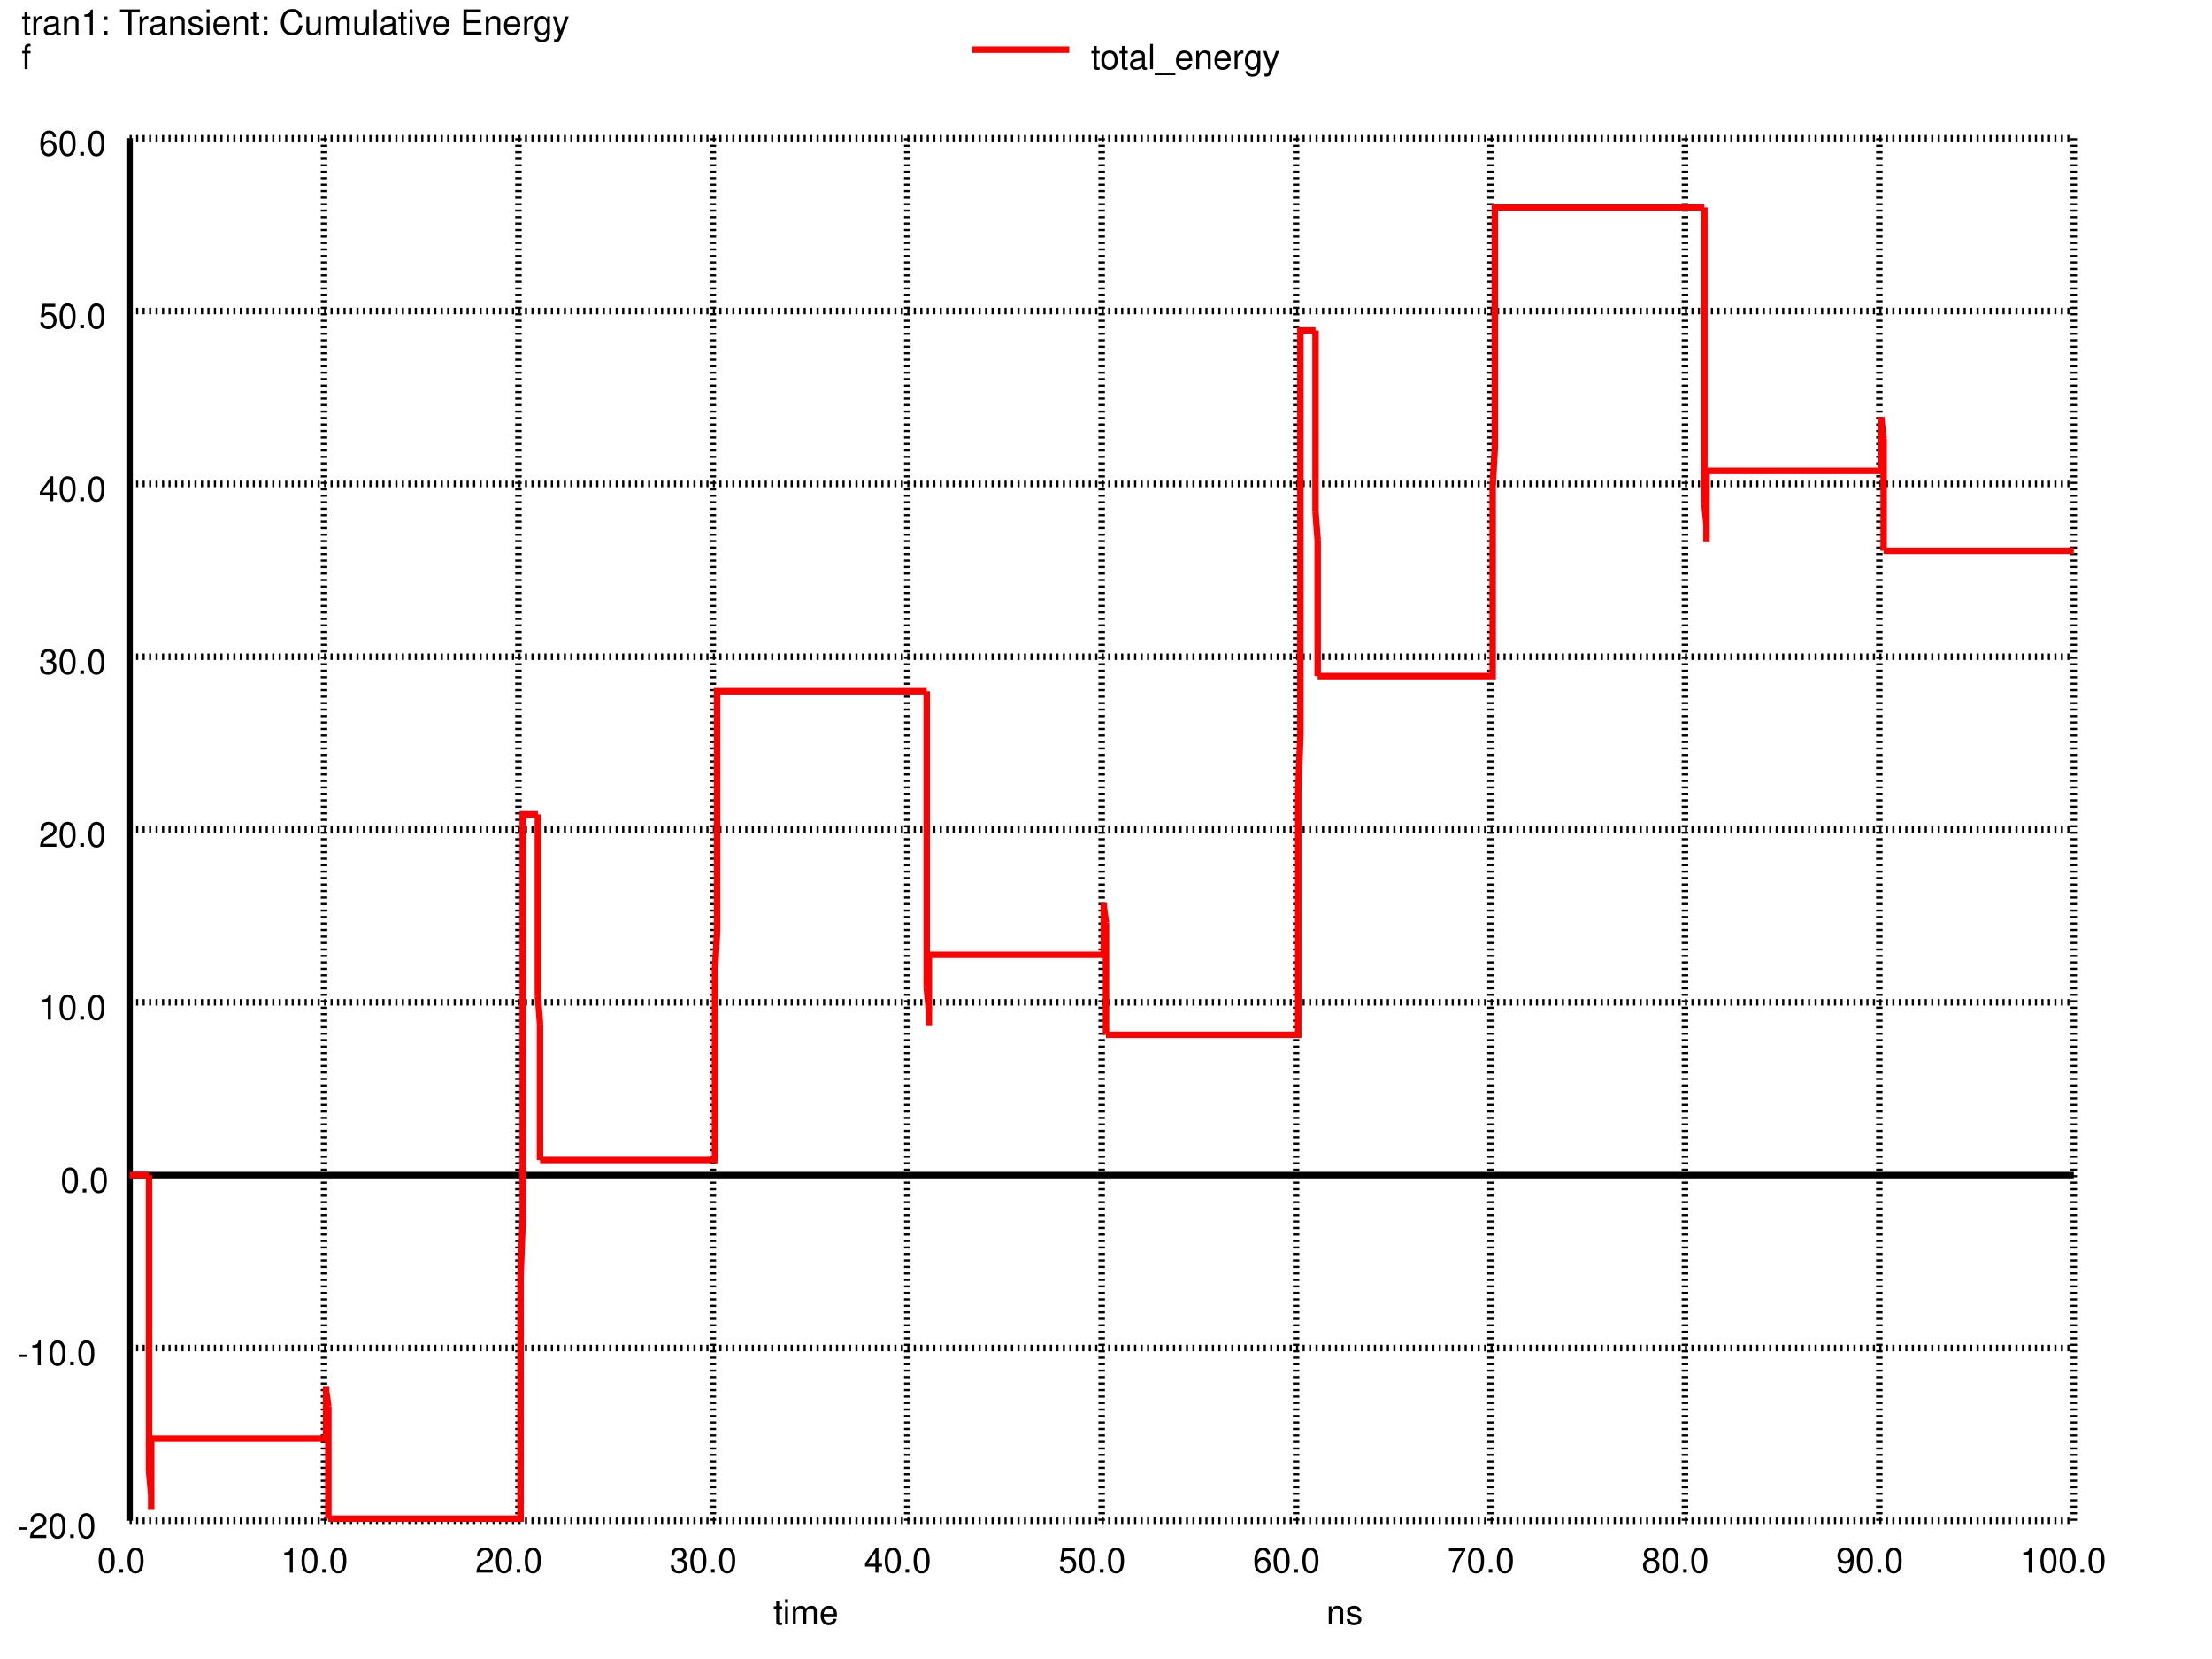
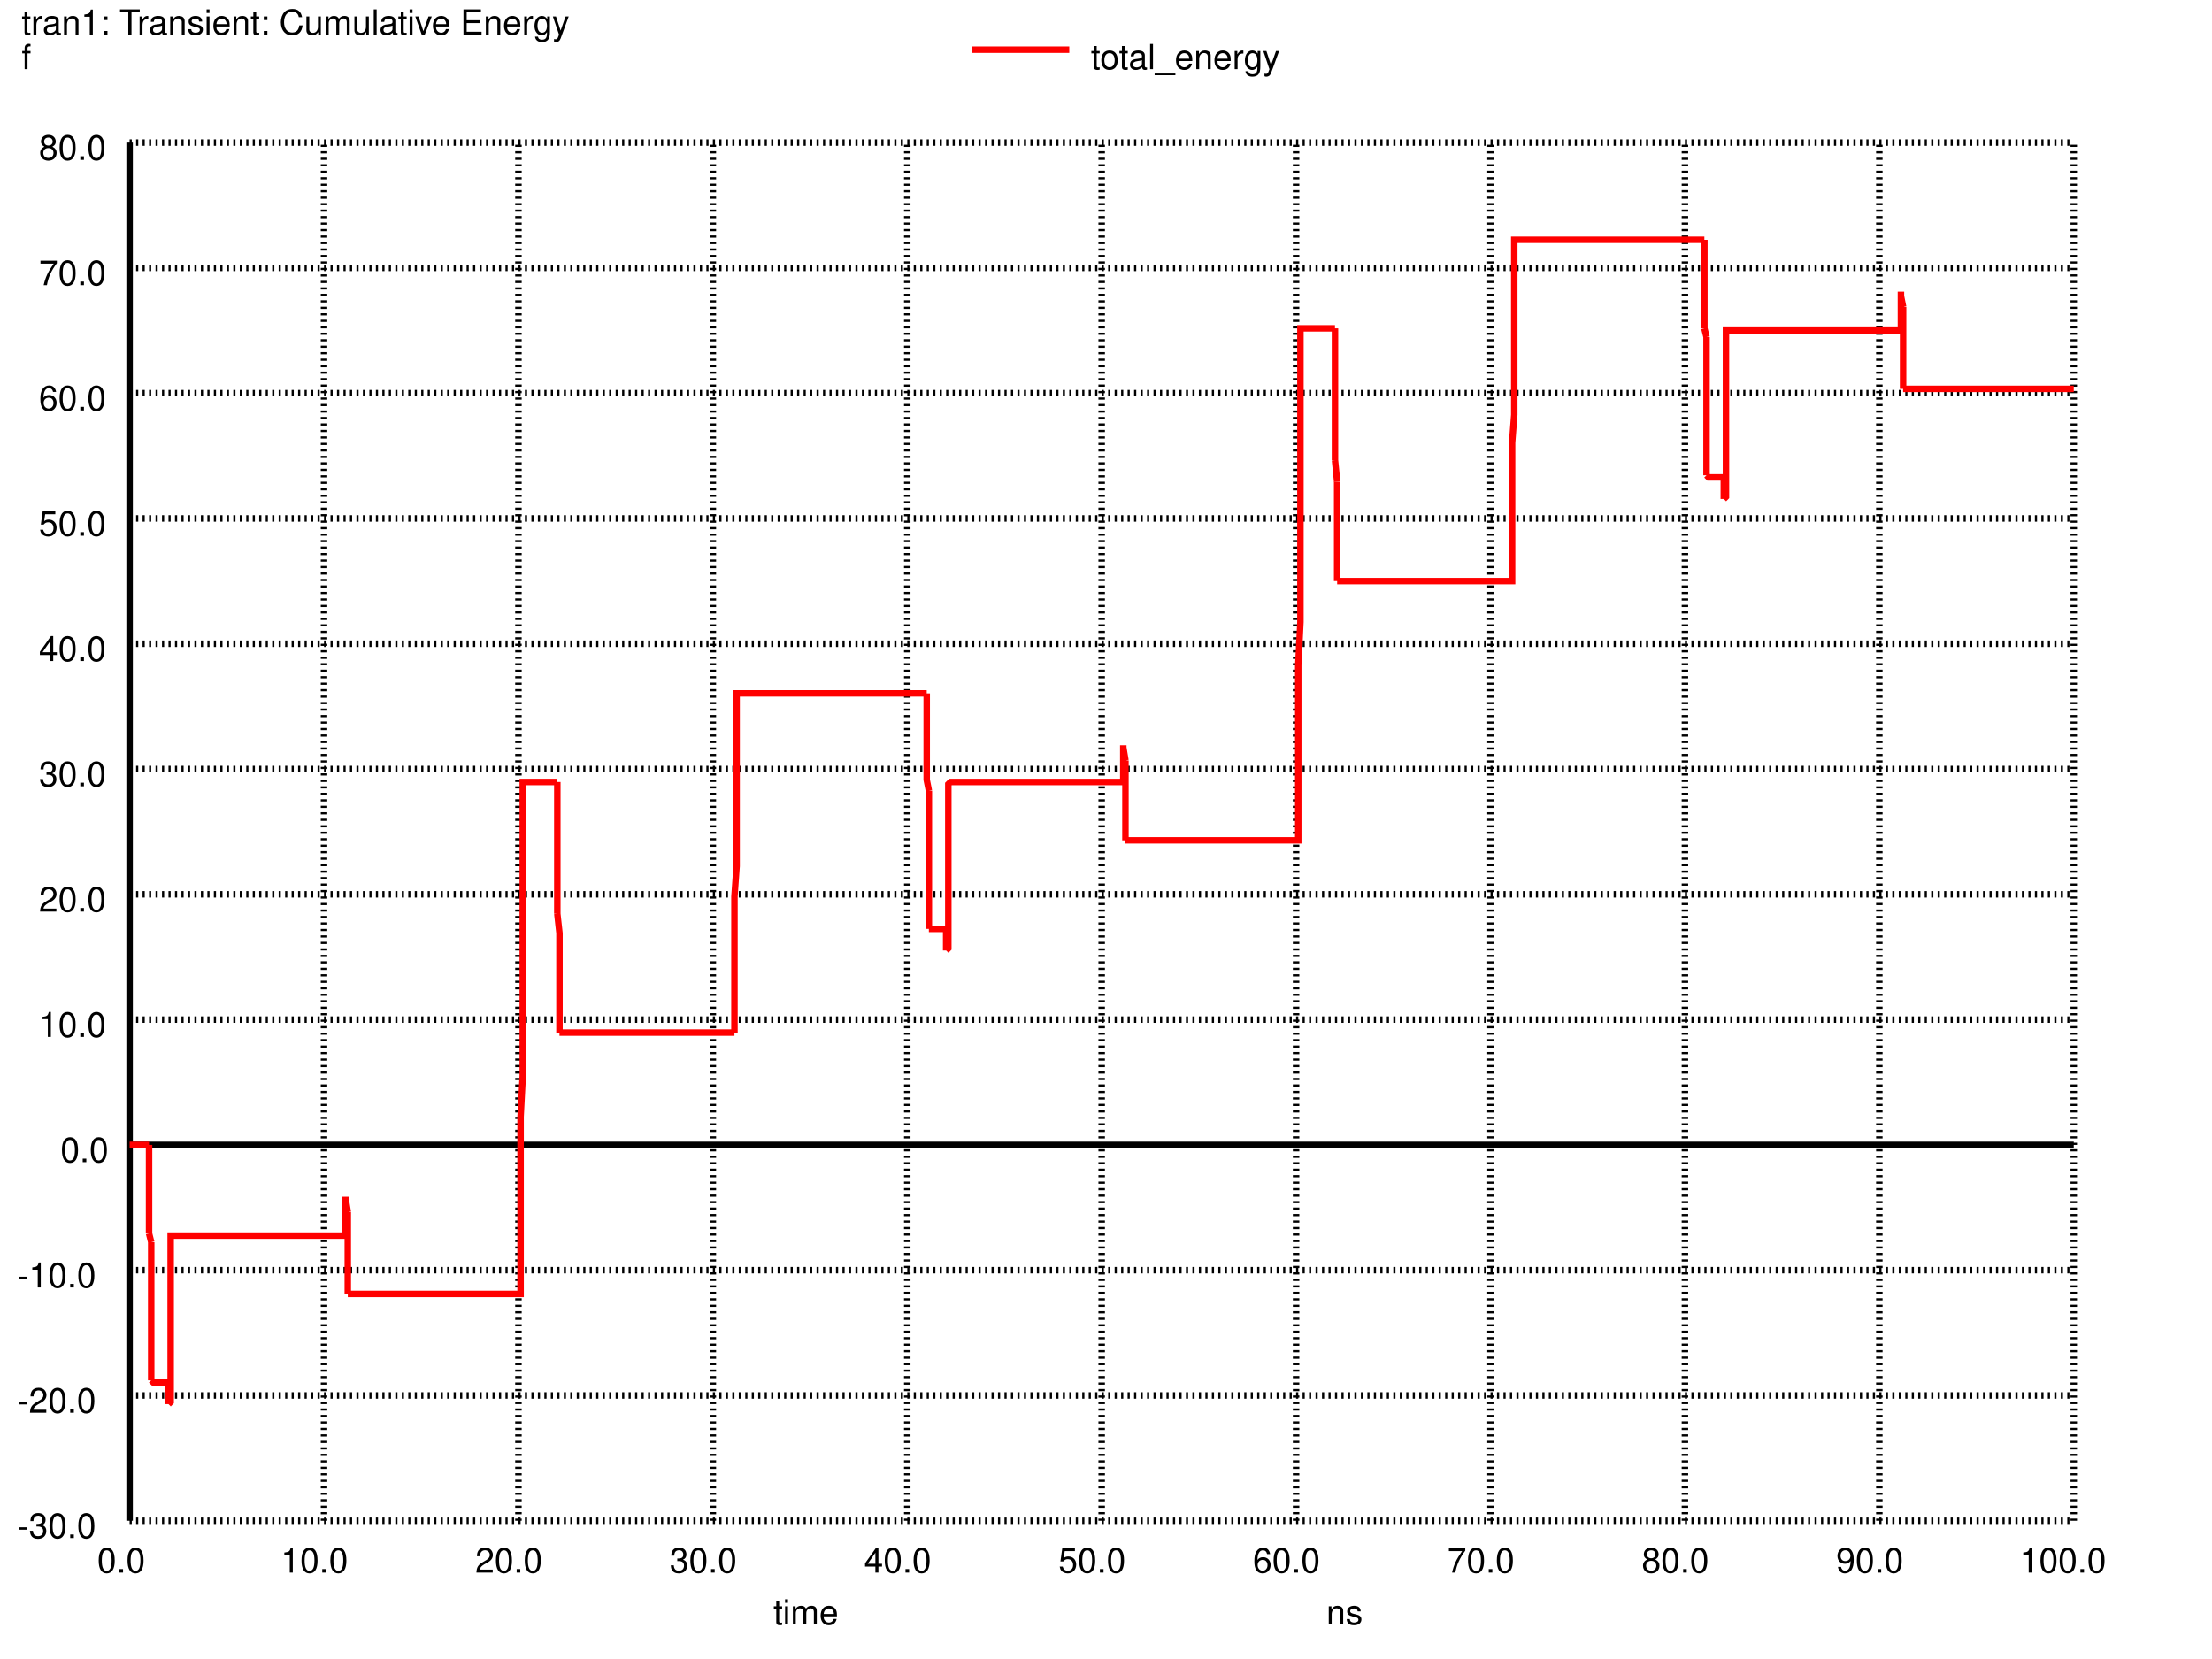
<svg xmlns="http://www.w3.org/2000/svg" version="1.1" width="100%" height="100%" viewBox="0 0 1024 768" style="fill: none; stroke-width: 3; font-family: Helvetica;  font: Helvetica; ">
  <rect x="0" y="0" width="1024" height="768" fill="white" stroke="none" />
  <text stroke="none" fill="black" font-size="16" x="358" y="752">
time
</text>
  <text stroke="none" fill="black" font-size="16" x="10" y="16">
tran1: Transient: Cumulative Energy
</text>
-   <path stroke="black" stroke-width="3" d="M60 704l0 -640" />
+   <path stroke="black" stroke-width="3" d="M60 704l0 -638" />
  <text stroke="none" fill="black" font-size="16" x="45" y="728">
0.0
</text>
-   <path stroke="black" stroke-width="3" stroke-dasharray="1,2" d="M150 704l0 -640" />
+   <path stroke="black" stroke-width="3" stroke-dasharray="1,2" d="M150 704l0 -638" />
  <text stroke="none" fill="black" font-size="16" x="130" y="728">
10.0
</text>
-   <path stroke="black" stroke-width="3" stroke-dasharray="1,2" d="M240 704l0 -640" />
+   <path stroke="black" stroke-width="3" stroke-dasharray="1,2" d="M240 704l0 -638" />
  <text stroke="none" fill="black" font-size="16" x="220" y="728">
20.0
</text>
-   <path stroke="black" stroke-width="3" stroke-dasharray="1,2" d="M330 704l0 -640" />
+   <path stroke="black" stroke-width="3" stroke-dasharray="1,2" d="M330 704l0 -638" />
  <text stroke="none" fill="black" font-size="16" x="310" y="728">
30.0
</text>
-   <path stroke="black" stroke-width="3" stroke-dasharray="1,2" d="M420 704l0 -640" />
+   <path stroke="black" stroke-width="3" stroke-dasharray="1,2" d="M420 704l0 -638" />
  <text stroke="none" fill="black" font-size="16" x="400" y="728">
40.0
</text>
-   <path stroke="black" stroke-width="3" stroke-dasharray="1,2" d="M510 704l0 -640" />
+   <path stroke="black" stroke-width="3" stroke-dasharray="1,2" d="M510 704l0 -638" />
  <text stroke="none" fill="black" font-size="16" x="490" y="728">
50.0
</text>
-   <path stroke="black" stroke-width="3" stroke-dasharray="1,2" d="M600 704l0 -640" />
+   <path stroke="black" stroke-width="3" stroke-dasharray="1,2" d="M600 704l0 -638" />
  <text stroke="none" fill="black" font-size="16" x="580" y="728">
60.0
</text>
-   <path stroke="black" stroke-width="3" stroke-dasharray="1,2" d="M690 704l0 -640" />
+   <path stroke="black" stroke-width="3" stroke-dasharray="1,2" d="M690 704l0 -638" />
  <text stroke="none" fill="black" font-size="16" x="670" y="728">
70.0
</text>
-   <path stroke="black" stroke-width="3" stroke-dasharray="1,2" d="M780 704l0 -640" />
+   <path stroke="black" stroke-width="3" stroke-dasharray="1,2" d="M780 704l0 -638" />
  <text stroke="none" fill="black" font-size="16" x="760" y="728">
80.0
</text>
-   <path stroke="black" stroke-width="3" stroke-dasharray="1,2" d="M870 704l0 -640" />
+   <path stroke="black" stroke-width="3" stroke-dasharray="1,2" d="M870 704l0 -638" />
  <text stroke="none" fill="black" font-size="16" x="850" y="728">
90.0
</text>
-   <path stroke="black" stroke-width="3" stroke-dasharray="1,2" d="M960 704l0 -640" />
+   <path stroke="black" stroke-width="3" stroke-dasharray="1,2" d="M960 704l0 -638" />
  <text stroke="none" fill="black" font-size="16" x="935" y="728">
100.0
</text>
  <text stroke="none" fill="black" font-size="16" x="614" y="752">
ns
</text>
  <path stroke="black" stroke-width="3" stroke-dasharray="1,2" d="M60 704l900 0" />
  <text stroke="none" fill="black" font-size="16" x="8" y="712">
+ -30.0
+ </text>
+   <path stroke="black" stroke-width="3" stroke-dasharray="1,2" d="M60 646l900 0" />
+   <text stroke="none" fill="black" font-size="16" x="8" y="654">
-20.0
</text>
-   <path stroke="black" stroke-width="3" stroke-dasharray="1,2" d="M60 624l900 0" />
-   <text stroke="none" fill="black" font-size="16" x="8" y="632">
+   <path stroke="black" stroke-width="3" stroke-dasharray="1,2" d="M60 588l900 0" />
+   <text stroke="none" fill="black" font-size="16" x="8" y="596">
-10.0
</text>
-   <path stroke="black" stroke-width="3" d="M60 544l900 0" />
-   <text stroke="none" fill="black" font-size="16" x="28" y="552">
+   <path stroke="black" stroke-width="3" d="M60 530l900 0" />
+   <text stroke="none" fill="black" font-size="16" x="28" y="538">
0.0
</text>
-   <path stroke="black" stroke-width="3" stroke-dasharray="1,2" d="M60 464l900 0" />
-   <text stroke="none" fill="black" font-size="16" x="18" y="472">
+   <path stroke="black" stroke-width="3" stroke-dasharray="1,2" d="M60 472l900 0" />
+   <text stroke="none" fill="black" font-size="16" x="18" y="480">
10.0
</text>
-   <path stroke="black" stroke-width="3" stroke-dasharray="1,2" d="M60 384l900 0" />
-   <text stroke="none" fill="black" font-size="16" x="18" y="392">
+   <path stroke="black" stroke-width="3" stroke-dasharray="1,2" d="M60 414l900 0" />
+   <text stroke="none" fill="black" font-size="16" x="18" y="422">
20.0
</text>
-   <path stroke="black" stroke-width="3" stroke-dasharray="1,2" d="M60 304l900 0" />
-   <text stroke="none" fill="black" font-size="16" x="18" y="312">
+   <path stroke="black" stroke-width="3" stroke-dasharray="1,2" d="M60 356l900 0" />
+   <text stroke="none" fill="black" font-size="16" x="18" y="364">
30.0
</text>
-   <path stroke="black" stroke-width="3" stroke-dasharray="1,2" d="M60 224l900 0" />
-   <text stroke="none" fill="black" font-size="16" x="18" y="232">
+   <path stroke="black" stroke-width="3" stroke-dasharray="1,2" d="M60 298l900 0" />
+   <text stroke="none" fill="black" font-size="16" x="18" y="306">
40.0
</text>
-   <path stroke="black" stroke-width="3" stroke-dasharray="1,2" d="M60 144l900 0" />
-   <text stroke="none" fill="black" font-size="16" x="18" y="152">
+   <path stroke="black" stroke-width="3" stroke-dasharray="1,2" d="M60 240l900 0" />
+   <text stroke="none" fill="black" font-size="16" x="18" y="248">
50.0
</text>
-   <path stroke="black" stroke-width="3" stroke-dasharray="1,2" d="M60 64l900 0" />
-   <text stroke="none" fill="black" font-size="16" x="18" y="72">
+   <path stroke="black" stroke-width="3" stroke-dasharray="1,2" d="M60 182l900 0" />
+   <text stroke="none" fill="black" font-size="16" x="18" y="190">
60.0
+ </text>
+   <path stroke="black" stroke-width="3" stroke-dasharray="1,2" d="M60 124l900 0" />
+   <text stroke="none" fill="black" font-size="16" x="18" y="132">
+ 70.0
+ </text>
+   <path stroke="black" stroke-width="3" stroke-dasharray="1,2" d="M60 66l900 0" />
+   <text stroke="none" fill="black" font-size="16" x="18" y="74">
+ 80.0
</text>
  <text stroke="none" fill="black" font-size="16" x="10" y="32">
f     
</text>
  <path stroke="red" d="M450 23l45 0" />
  <text stroke="none" fill="black" font-size="16" x="505" y="32">
total_energy
</text>
-   <path stroke="red" d="M60 544l9 0M69 681l0 -137M69 681l1 11M70 699l0 -33 81 0 0 -24M151 644l1 7M152 703l0 -52M152 703l89 0 0 -112 1 -27 0 -187 7 0M249 461l0 -84M249 461l1 13M250 537l0 -63M250 537l81 0 0 -88 1 -18 0 -111 97 0M429 457l0 -137M429 457l1 11" />
-   <path stroke="red" d="M430 475l0 -33 81 0 0 -24M511 420l1 7M512 479l0 -52M512 479l89 0 0 -112 1 -27 0 -187 7 0M609 237l0 -84M609 237l1 13M610 313l0 -63M610 313l81 0 0 -88 1 -18 0 -111 97 0M789 233l0 -137M789 233l1 10M790 251l0 -33 81 0 0 -25" />
-   <path stroke="red" d="M871 195l1 8M872 255l0 -52M872 255l88 0" />
+   <path stroke="red" d="M60 530l9 0M69 571l0 -41M69 571l1 4M70 639l0 -64M70 639l1 1 7 0M78 650l0 -10M78 650l1 -1 0 -77 81 0 0 -18M160 555l1 6M161 599l0 -38M161 599l80 0 0 -82 1 -19 0 -136 16 0M258 423l0 -61M258 423l1 9M259 478l0 -46M259 478l81 0" />
+   <path stroke="red" d="M340 478l0 -63 1 -14 0 -80 88 0M429 361l0 -40M429 361l1 5M430 430l0 -64M430 430l8 0M438 440l0 -10M438 440l1 -1 0 -76 1 -1 80 0 0 -17M520 346l1 6M521 389l0 -37M521 389l80 0 0 -81 1 -20 0 -136 16 0M618 213l0 -61M618 213l1 10" />
+   <path stroke="red" d="M619 269l0 -46M619 269l81 0 0 -64 1 -13 0 -81 88 0M789 152l0 -41M789 152l1 4M790 220l0 -64M790 220l1 1 7 0M798 231l0 -10M798 231l1 -1 0 -77 81 0 0 -18M880 137l1 5M881 180l0 -38M881 180l79 0" />
</svg>
